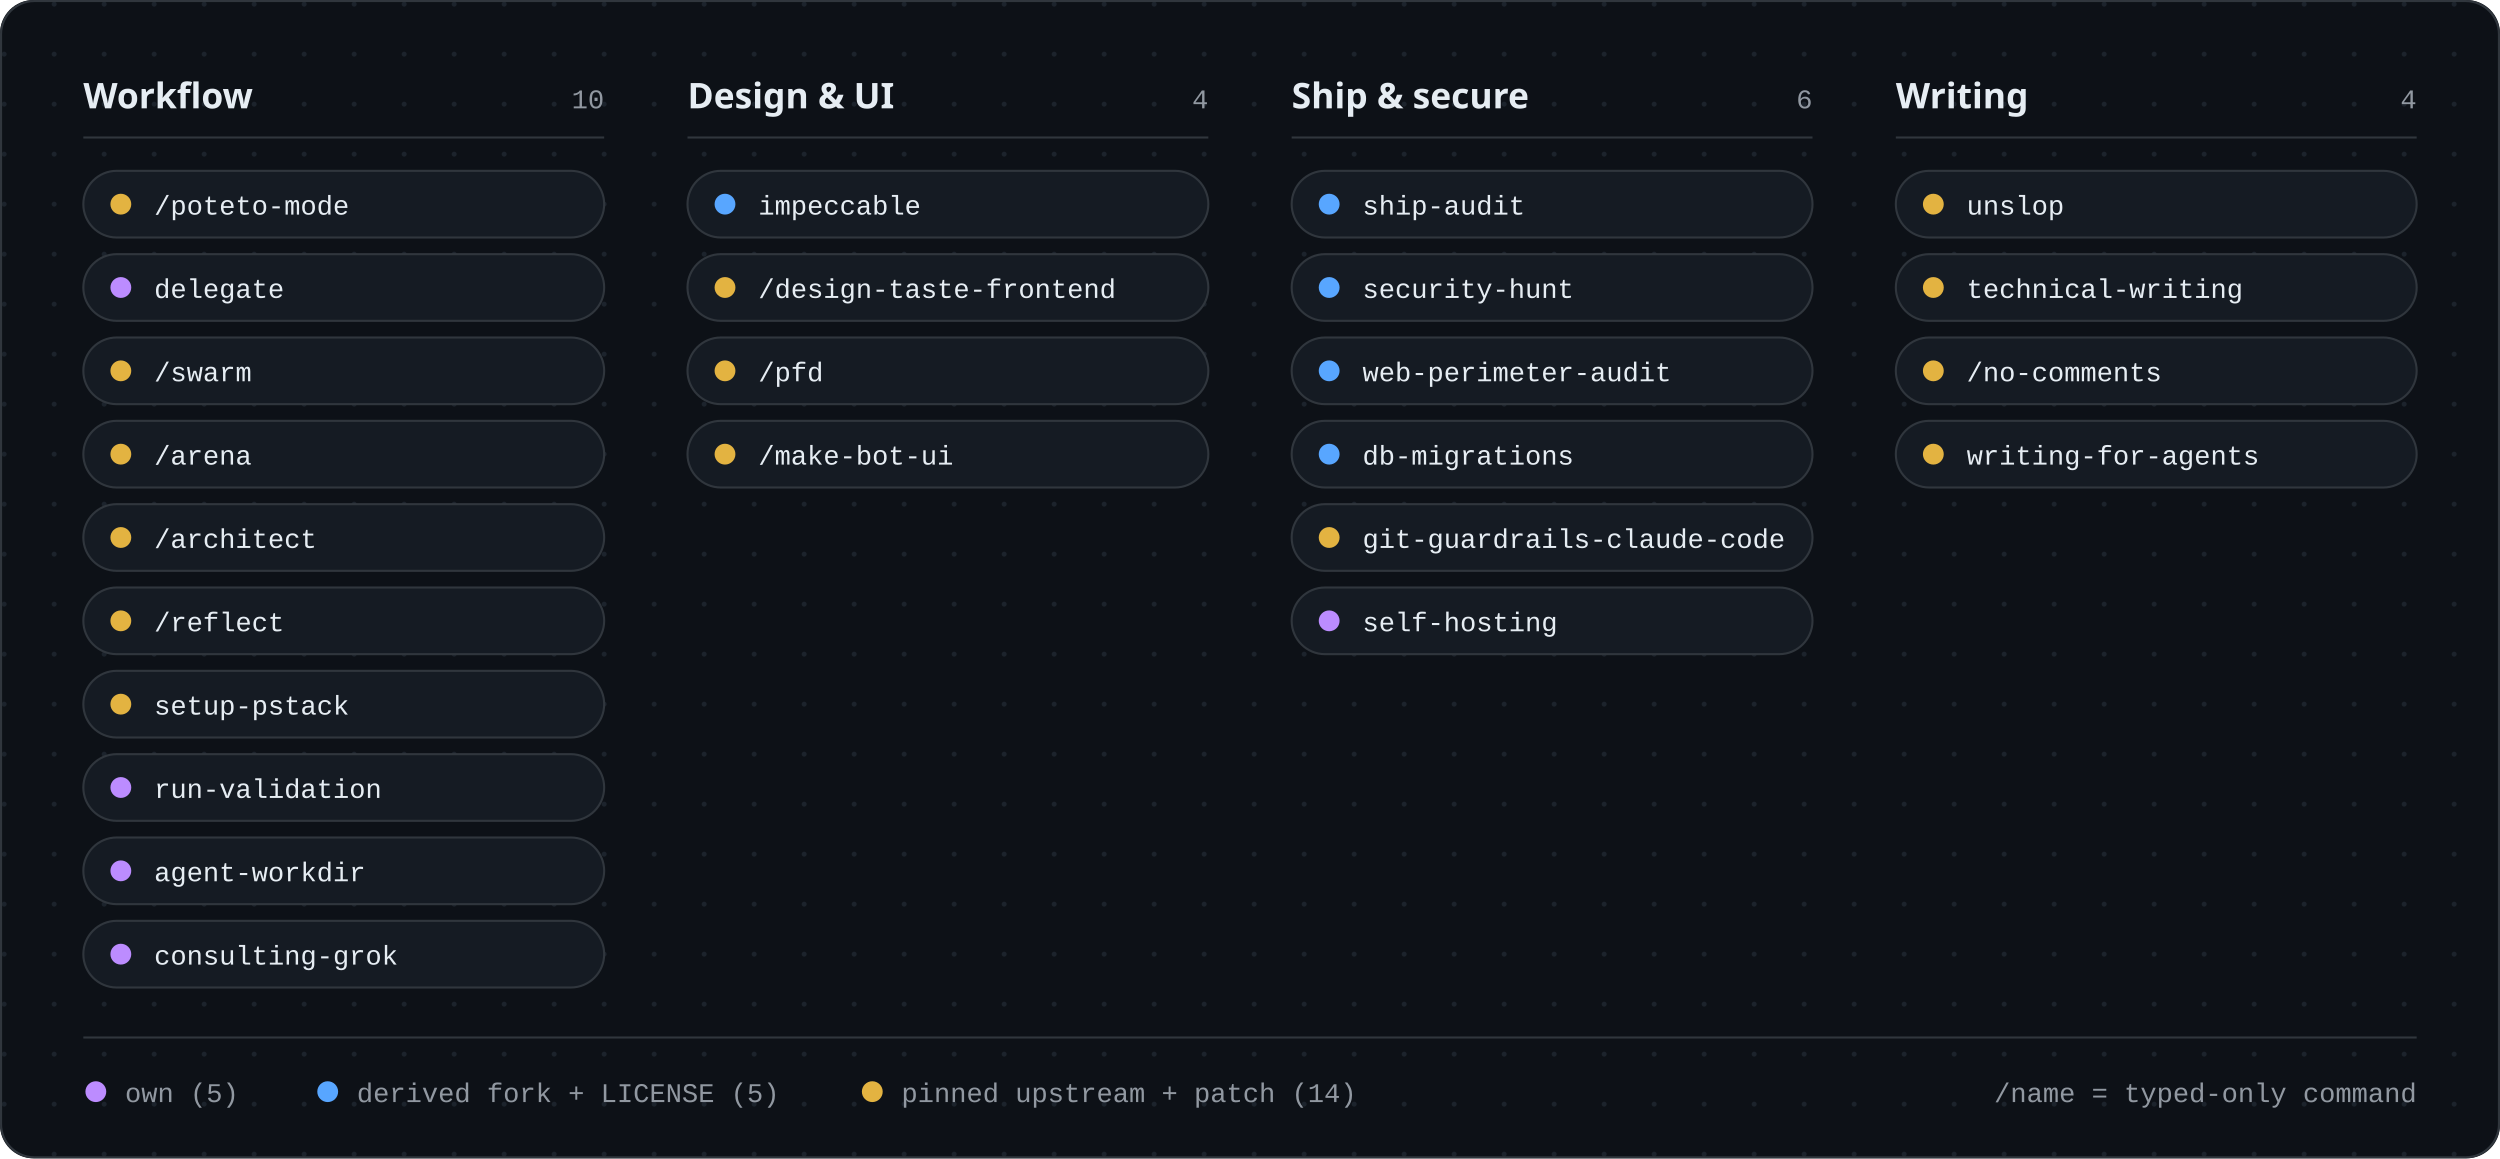
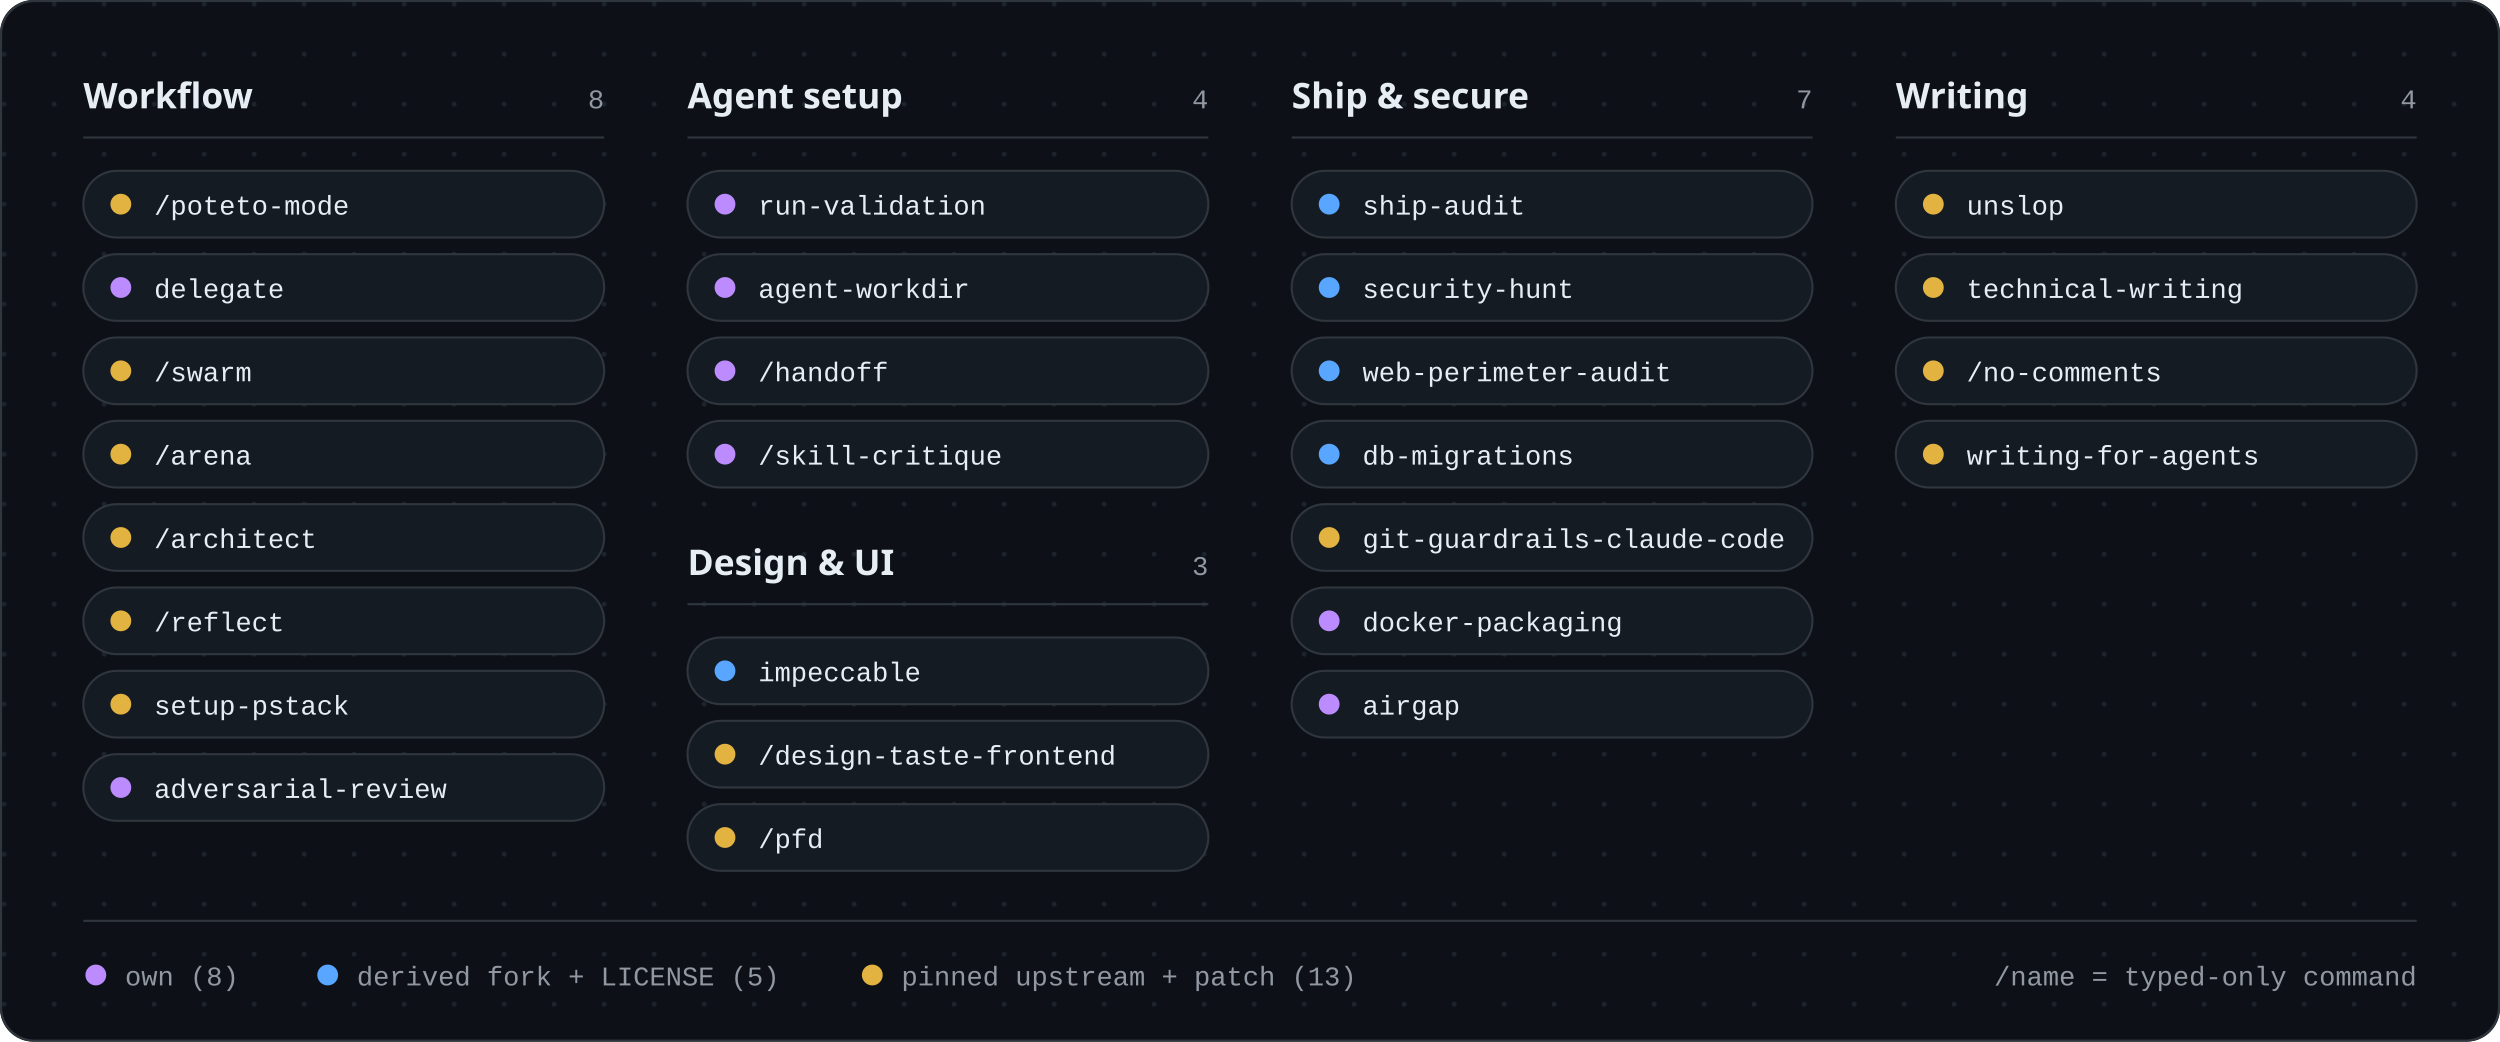
- <svg xmlns="http://www.w3.org/2000/svg" width="1200" height="556" viewBox="0 0 1200 556" role="img" aria-labelledby="t">
+ <svg xmlns="http://www.w3.org/2000/svg" width="1200" height="500" viewBox="0 0 1200 500" role="img" aria-labelledby="t">
  <style>
  .sans { font-family: -apple-system, BlinkMacSystemFont, 'Segoe UI', 'Noto Sans', Helvetica, Arial, sans-serif; }
  .mono { font-family: ui-monospace, SFMono-Regular, 'SF Mono', Menlo, Consolas, 'Liberation Mono', monospace; }
  .flow { stroke-dasharray: 4 6; animation: flow 1.2s linear infinite; }
  @keyframes flow { to { stroke-dashoffset: -20; } }
  
-   @media (prefers-reduced-motion: reduce) { * { animation: none !important; opacity: 1 !important; transform: none !important; } }
+   @media (prefers-reduced-motion: reduce) { * { animation: none !important; transform: none !important; } }
</style>
  <defs>
    <pattern id="dots" width="24" height="24" patternUnits="userSpaceOnUse">
      <circle cx="2" cy="2" r="1.2" fill="#1c232c" />
    </pattern>
    <marker id="arrow" viewBox="0 0 10 10" refX="8" refY="5" markerWidth="7" markerHeight="7" orient="auto-start-reverse">
      <path d="M0,0 L10,5 L0,10 z" fill="#9198a1" />
    </marker>
  </defs>
-   <rect width="1200" height="556" rx="16" fill="#0d1117" />
-   <rect width="1200" height="556" rx="16" fill="url(#dots)" />
-   <rect x="0.5" y="0.5" width="1199" height="555" rx="16" fill="none" stroke="#30363d" />
+   <rect width="1200" height="500" rx="16" fill="#0d1117" />
+   <rect width="1200" height="500" rx="16" fill="url(#dots)" />
+   <rect x="0.5" y="0.5" width="1199" height="499" rx="16" fill="none" stroke="#30363d" />
  <text x="40" y="52" class="sans" font-size="17" font-weight="700" fill="#e6edf3" text-anchor="start">Workflow</text>
-   <text x="290" y="52" class="mono" font-size="13" font-weight="400" fill="#9198a1" text-anchor="end">10</text>
+   <text x="290" y="52" class="mono" font-size="13" font-weight="400" fill="#9198a1" text-anchor="end">8</text>
  <line x1="40" y1="66" x2="290" y2="66" stroke="#30363d" />
  <rect x="40" y="82" width="250" height="32" rx="16" fill="#151b23" stroke="#30363d" />
  <circle cx="58" cy="98" r="5" fill="#e3b341" />
  <text x="74" y="103" class="mono" font-size="13" font-weight="400" fill="#e6edf3" text-anchor="start">/poteto-mode</text>
  <rect x="40" y="122" width="250" height="32" rx="16" fill="#151b23" stroke="#30363d" />
  <circle cx="58" cy="138" r="5" fill="#bc8cff" />
  <text x="74" y="143" class="mono" font-size="13" font-weight="400" fill="#e6edf3" text-anchor="start">delegate</text>
  <rect x="40" y="162" width="250" height="32" rx="16" fill="#151b23" stroke="#30363d" />
  <circle cx="58" cy="178" r="5" fill="#e3b341" />
  <text x="74" y="183" class="mono" font-size="13" font-weight="400" fill="#e6edf3" text-anchor="start">/swarm</text>
  <rect x="40" y="202" width="250" height="32" rx="16" fill="#151b23" stroke="#30363d" />
  <circle cx="58" cy="218" r="5" fill="#e3b341" />
  <text x="74" y="223" class="mono" font-size="13" font-weight="400" fill="#e6edf3" text-anchor="start">/arena</text>
  <rect x="40" y="242" width="250" height="32" rx="16" fill="#151b23" stroke="#30363d" />
  <circle cx="58" cy="258" r="5" fill="#e3b341" />
  <text x="74" y="263" class="mono" font-size="13" font-weight="400" fill="#e6edf3" text-anchor="start">/architect</text>
  <rect x="40" y="282" width="250" height="32" rx="16" fill="#151b23" stroke="#30363d" />
  <circle cx="58" cy="298" r="5" fill="#e3b341" />
  <text x="74" y="303" class="mono" font-size="13" font-weight="400" fill="#e6edf3" text-anchor="start">/reflect</text>
  <rect x="40" y="322" width="250" height="32" rx="16" fill="#151b23" stroke="#30363d" />
  <circle cx="58" cy="338" r="5" fill="#e3b341" />
  <text x="74" y="343" class="mono" font-size="13" font-weight="400" fill="#e6edf3" text-anchor="start">setup-pstack</text>
  <rect x="40" y="362" width="250" height="32" rx="16" fill="#151b23" stroke="#30363d" />
  <circle cx="58" cy="378" r="5" fill="#bc8cff" />
-   <text x="74" y="383" class="mono" font-size="13" font-weight="400" fill="#e6edf3" text-anchor="start">run-validation</text>
-   <rect x="40" y="402" width="250" height="32" rx="16" fill="#151b23" stroke="#30363d" />
-   <circle cx="58" cy="418" r="5" fill="#bc8cff" />
-   <text x="74" y="423" class="mono" font-size="13" font-weight="400" fill="#e6edf3" text-anchor="start">agent-workdir</text>
-   <rect x="40" y="442" width="250" height="32" rx="16" fill="#151b23" stroke="#30363d" />
-   <circle cx="58" cy="458" r="5" fill="#bc8cff" />
-   <text x="74" y="463" class="mono" font-size="13" font-weight="400" fill="#e6edf3" text-anchor="start">consulting-grok</text>
-   <text x="330" y="52" class="sans" font-size="17" font-weight="700" fill="#e6edf3" text-anchor="start">Design &amp; UI</text>
+   <text x="74" y="383" class="mono" font-size="13" font-weight="400" fill="#e6edf3" text-anchor="start">adversarial-review</text>
+   <text x="330" y="52" class="sans" font-size="17" font-weight="700" fill="#e6edf3" text-anchor="start">Agent setup</text>
  <text x="580" y="52" class="mono" font-size="13" font-weight="400" fill="#9198a1" text-anchor="end">4</text>
  <line x1="330" y1="66" x2="580" y2="66" stroke="#30363d" />
  <rect x="330" y="82" width="250" height="32" rx="16" fill="#151b23" stroke="#30363d" />
-   <circle cx="348" cy="98" r="5" fill="#58a6ff" />
-   <text x="364" y="103" class="mono" font-size="13" font-weight="400" fill="#e6edf3" text-anchor="start">impeccable</text>
+   <circle cx="348" cy="98" r="5" fill="#bc8cff" />
+   <text x="364" y="103" class="mono" font-size="13" font-weight="400" fill="#e6edf3" text-anchor="start">run-validation</text>
  <rect x="330" y="122" width="250" height="32" rx="16" fill="#151b23" stroke="#30363d" />
-   <circle cx="348" cy="138" r="5" fill="#e3b341" />
-   <text x="364" y="143" class="mono" font-size="13" font-weight="400" fill="#e6edf3" text-anchor="start">/design-taste-frontend</text>
+   <circle cx="348" cy="138" r="5" fill="#bc8cff" />
+   <text x="364" y="143" class="mono" font-size="13" font-weight="400" fill="#e6edf3" text-anchor="start">agent-workdir</text>
  <rect x="330" y="162" width="250" height="32" rx="16" fill="#151b23" stroke="#30363d" />
-   <circle cx="348" cy="178" r="5" fill="#e3b341" />
-   <text x="364" y="183" class="mono" font-size="13" font-weight="400" fill="#e6edf3" text-anchor="start">/pfd</text>
+   <circle cx="348" cy="178" r="5" fill="#bc8cff" />
+   <text x="364" y="183" class="mono" font-size="13" font-weight="400" fill="#e6edf3" text-anchor="start">/handoff</text>
  <rect x="330" y="202" width="250" height="32" rx="16" fill="#151b23" stroke="#30363d" />
-   <circle cx="348" cy="218" r="5" fill="#e3b341" />
-   <text x="364" y="223" class="mono" font-size="13" font-weight="400" fill="#e6edf3" text-anchor="start">/make-bot-ui</text>
+   <circle cx="348" cy="218" r="5" fill="#bc8cff" />
+   <text x="364" y="223" class="mono" font-size="13" font-weight="400" fill="#e6edf3" text-anchor="start">/skill-critique</text>
+   <text x="330" y="276" class="sans" font-size="17" font-weight="700" fill="#e6edf3" text-anchor="start">Design &amp; UI</text>
+   <text x="580" y="276" class="mono" font-size="13" font-weight="400" fill="#9198a1" text-anchor="end">3</text>
+   <line x1="330" y1="290" x2="580" y2="290" stroke="#30363d" />
+   <rect x="330" y="306" width="250" height="32" rx="16" fill="#151b23" stroke="#30363d" />
+   <circle cx="348" cy="322" r="5" fill="#58a6ff" />
+   <text x="364" y="327" class="mono" font-size="13" font-weight="400" fill="#e6edf3" text-anchor="start">impeccable</text>
+   <rect x="330" y="346" width="250" height="32" rx="16" fill="#151b23" stroke="#30363d" />
+   <circle cx="348" cy="362" r="5" fill="#e3b341" />
+   <text x="364" y="367" class="mono" font-size="13" font-weight="400" fill="#e6edf3" text-anchor="start">/design-taste-frontend</text>
+   <rect x="330" y="386" width="250" height="32" rx="16" fill="#151b23" stroke="#30363d" />
+   <circle cx="348" cy="402" r="5" fill="#e3b341" />
+   <text x="364" y="407" class="mono" font-size="13" font-weight="400" fill="#e6edf3" text-anchor="start">/pfd</text>
  <text x="620" y="52" class="sans" font-size="17" font-weight="700" fill="#e6edf3" text-anchor="start">Ship &amp; secure</text>
-   <text x="870" y="52" class="mono" font-size="13" font-weight="400" fill="#9198a1" text-anchor="end">6</text>
+   <text x="870" y="52" class="mono" font-size="13" font-weight="400" fill="#9198a1" text-anchor="end">7</text>
  <line x1="620" y1="66" x2="870" y2="66" stroke="#30363d" />
  <rect x="620" y="82" width="250" height="32" rx="16" fill="#151b23" stroke="#30363d" />
  <circle cx="638" cy="98" r="5" fill="#58a6ff" />
  <text x="654" y="103" class="mono" font-size="13" font-weight="400" fill="#e6edf3" text-anchor="start">ship-audit</text>
  <rect x="620" y="122" width="250" height="32" rx="16" fill="#151b23" stroke="#30363d" />
  <circle cx="638" cy="138" r="5" fill="#58a6ff" />
  <text x="654" y="143" class="mono" font-size="13" font-weight="400" fill="#e6edf3" text-anchor="start">security-hunt</text>
  <rect x="620" y="162" width="250" height="32" rx="16" fill="#151b23" stroke="#30363d" />
  <circle cx="638" cy="178" r="5" fill="#58a6ff" />
  <text x="654" y="183" class="mono" font-size="13" font-weight="400" fill="#e6edf3" text-anchor="start">web-perimeter-audit</text>
  <rect x="620" y="202" width="250" height="32" rx="16" fill="#151b23" stroke="#30363d" />
  <circle cx="638" cy="218" r="5" fill="#58a6ff" />
  <text x="654" y="223" class="mono" font-size="13" font-weight="400" fill="#e6edf3" text-anchor="start">db-migrations</text>
  <rect x="620" y="242" width="250" height="32" rx="16" fill="#151b23" stroke="#30363d" />
  <circle cx="638" cy="258" r="5" fill="#e3b341" />
  <text x="654" y="263" class="mono" font-size="13" font-weight="400" fill="#e6edf3" text-anchor="start">git-guardrails-claude-code</text>
  <rect x="620" y="282" width="250" height="32" rx="16" fill="#151b23" stroke="#30363d" />
  <circle cx="638" cy="298" r="5" fill="#bc8cff" />
-   <text x="654" y="303" class="mono" font-size="13" font-weight="400" fill="#e6edf3" text-anchor="start">self-hosting</text>
+   <text x="654" y="303" class="mono" font-size="13" font-weight="400" fill="#e6edf3" text-anchor="start">docker-packaging</text>
+   <rect x="620" y="322" width="250" height="32" rx="16" fill="#151b23" stroke="#30363d" />
+   <circle cx="638" cy="338" r="5" fill="#bc8cff" />
+   <text x="654" y="343" class="mono" font-size="13" font-weight="400" fill="#e6edf3" text-anchor="start">airgap</text>
  <text x="910" y="52" class="sans" font-size="17" font-weight="700" fill="#e6edf3" text-anchor="start">Writing</text>
  <text x="1160" y="52" class="mono" font-size="13" font-weight="400" fill="#9198a1" text-anchor="end">4</text>
  <line x1="910" y1="66" x2="1160" y2="66" stroke="#30363d" />
  <rect x="910" y="82" width="250" height="32" rx="16" fill="#151b23" stroke="#30363d" />
  <circle cx="928" cy="98" r="5" fill="#e3b341" />
  <text x="944" y="103" class="mono" font-size="13" font-weight="400" fill="#e6edf3" text-anchor="start">unslop</text>
  <rect x="910" y="122" width="250" height="32" rx="16" fill="#151b23" stroke="#30363d" />
  <circle cx="928" cy="138" r="5" fill="#e3b341" />
  <text x="944" y="143" class="mono" font-size="13" font-weight="400" fill="#e6edf3" text-anchor="start">technical-writing</text>
  <rect x="910" y="162" width="250" height="32" rx="16" fill="#151b23" stroke="#30363d" />
  <circle cx="928" cy="178" r="5" fill="#e3b341" />
  <text x="944" y="183" class="mono" font-size="13" font-weight="400" fill="#e6edf3" text-anchor="start">/no-comments</text>
  <rect x="910" y="202" width="250" height="32" rx="16" fill="#151b23" stroke="#30363d" />
  <circle cx="928" cy="218" r="5" fill="#e3b341" />
  <text x="944" y="223" class="mono" font-size="13" font-weight="400" fill="#e6edf3" text-anchor="start">writing-for-agents</text>
-   <line x1="40" y1="498" x2="1160" y2="498" stroke="#30363d" />
-   <circle cx="46" cy="524" r="5" fill="#bc8cff" />
-   <text x="60" y="529" class="mono" font-size="13" font-weight="400" fill="#9198a1" text-anchor="start">own (5)</text>
-   <circle cx="157.3" cy="524" r="5" fill="#58a6ff" />
-   <text x="171.3" y="529" class="mono" font-size="13" font-weight="400" fill="#9198a1" text-anchor="start">derived fork + LICENSE (5)</text>
-   <circle cx="418.7" cy="524" r="5" fill="#e3b341" />
-   <text x="432.7" y="529" class="mono" font-size="13" font-weight="400" fill="#9198a1" text-anchor="start">pinned upstream + patch (14)</text>
-   <text x="1160" y="529" class="mono" font-size="13" font-weight="400" fill="#9198a1" text-anchor="end">/name = typed-only command</text>
+   <line x1="40" y1="442" x2="1160" y2="442" stroke="#30363d" />
+   <circle cx="46" cy="468" r="5" fill="#bc8cff" />
+   <text x="60" y="473" class="mono" font-size="13" font-weight="400" fill="#9198a1" text-anchor="start">own (8)</text>
+   <circle cx="157.3" cy="468" r="5" fill="#58a6ff" />
+   <text x="171.3" y="473" class="mono" font-size="13" font-weight="400" fill="#9198a1" text-anchor="start">derived fork + LICENSE (5)</text>
+   <circle cx="418.7" cy="468" r="5" fill="#e3b341" />
+   <text x="432.7" y="473" class="mono" font-size="13" font-weight="400" fill="#9198a1" text-anchor="start">pinned upstream + patch (13)</text>
+   <text x="1160" y="473" class="mono" font-size="13" font-weight="400" fill="#9198a1" text-anchor="end">/name = typed-only command</text>
</svg>
